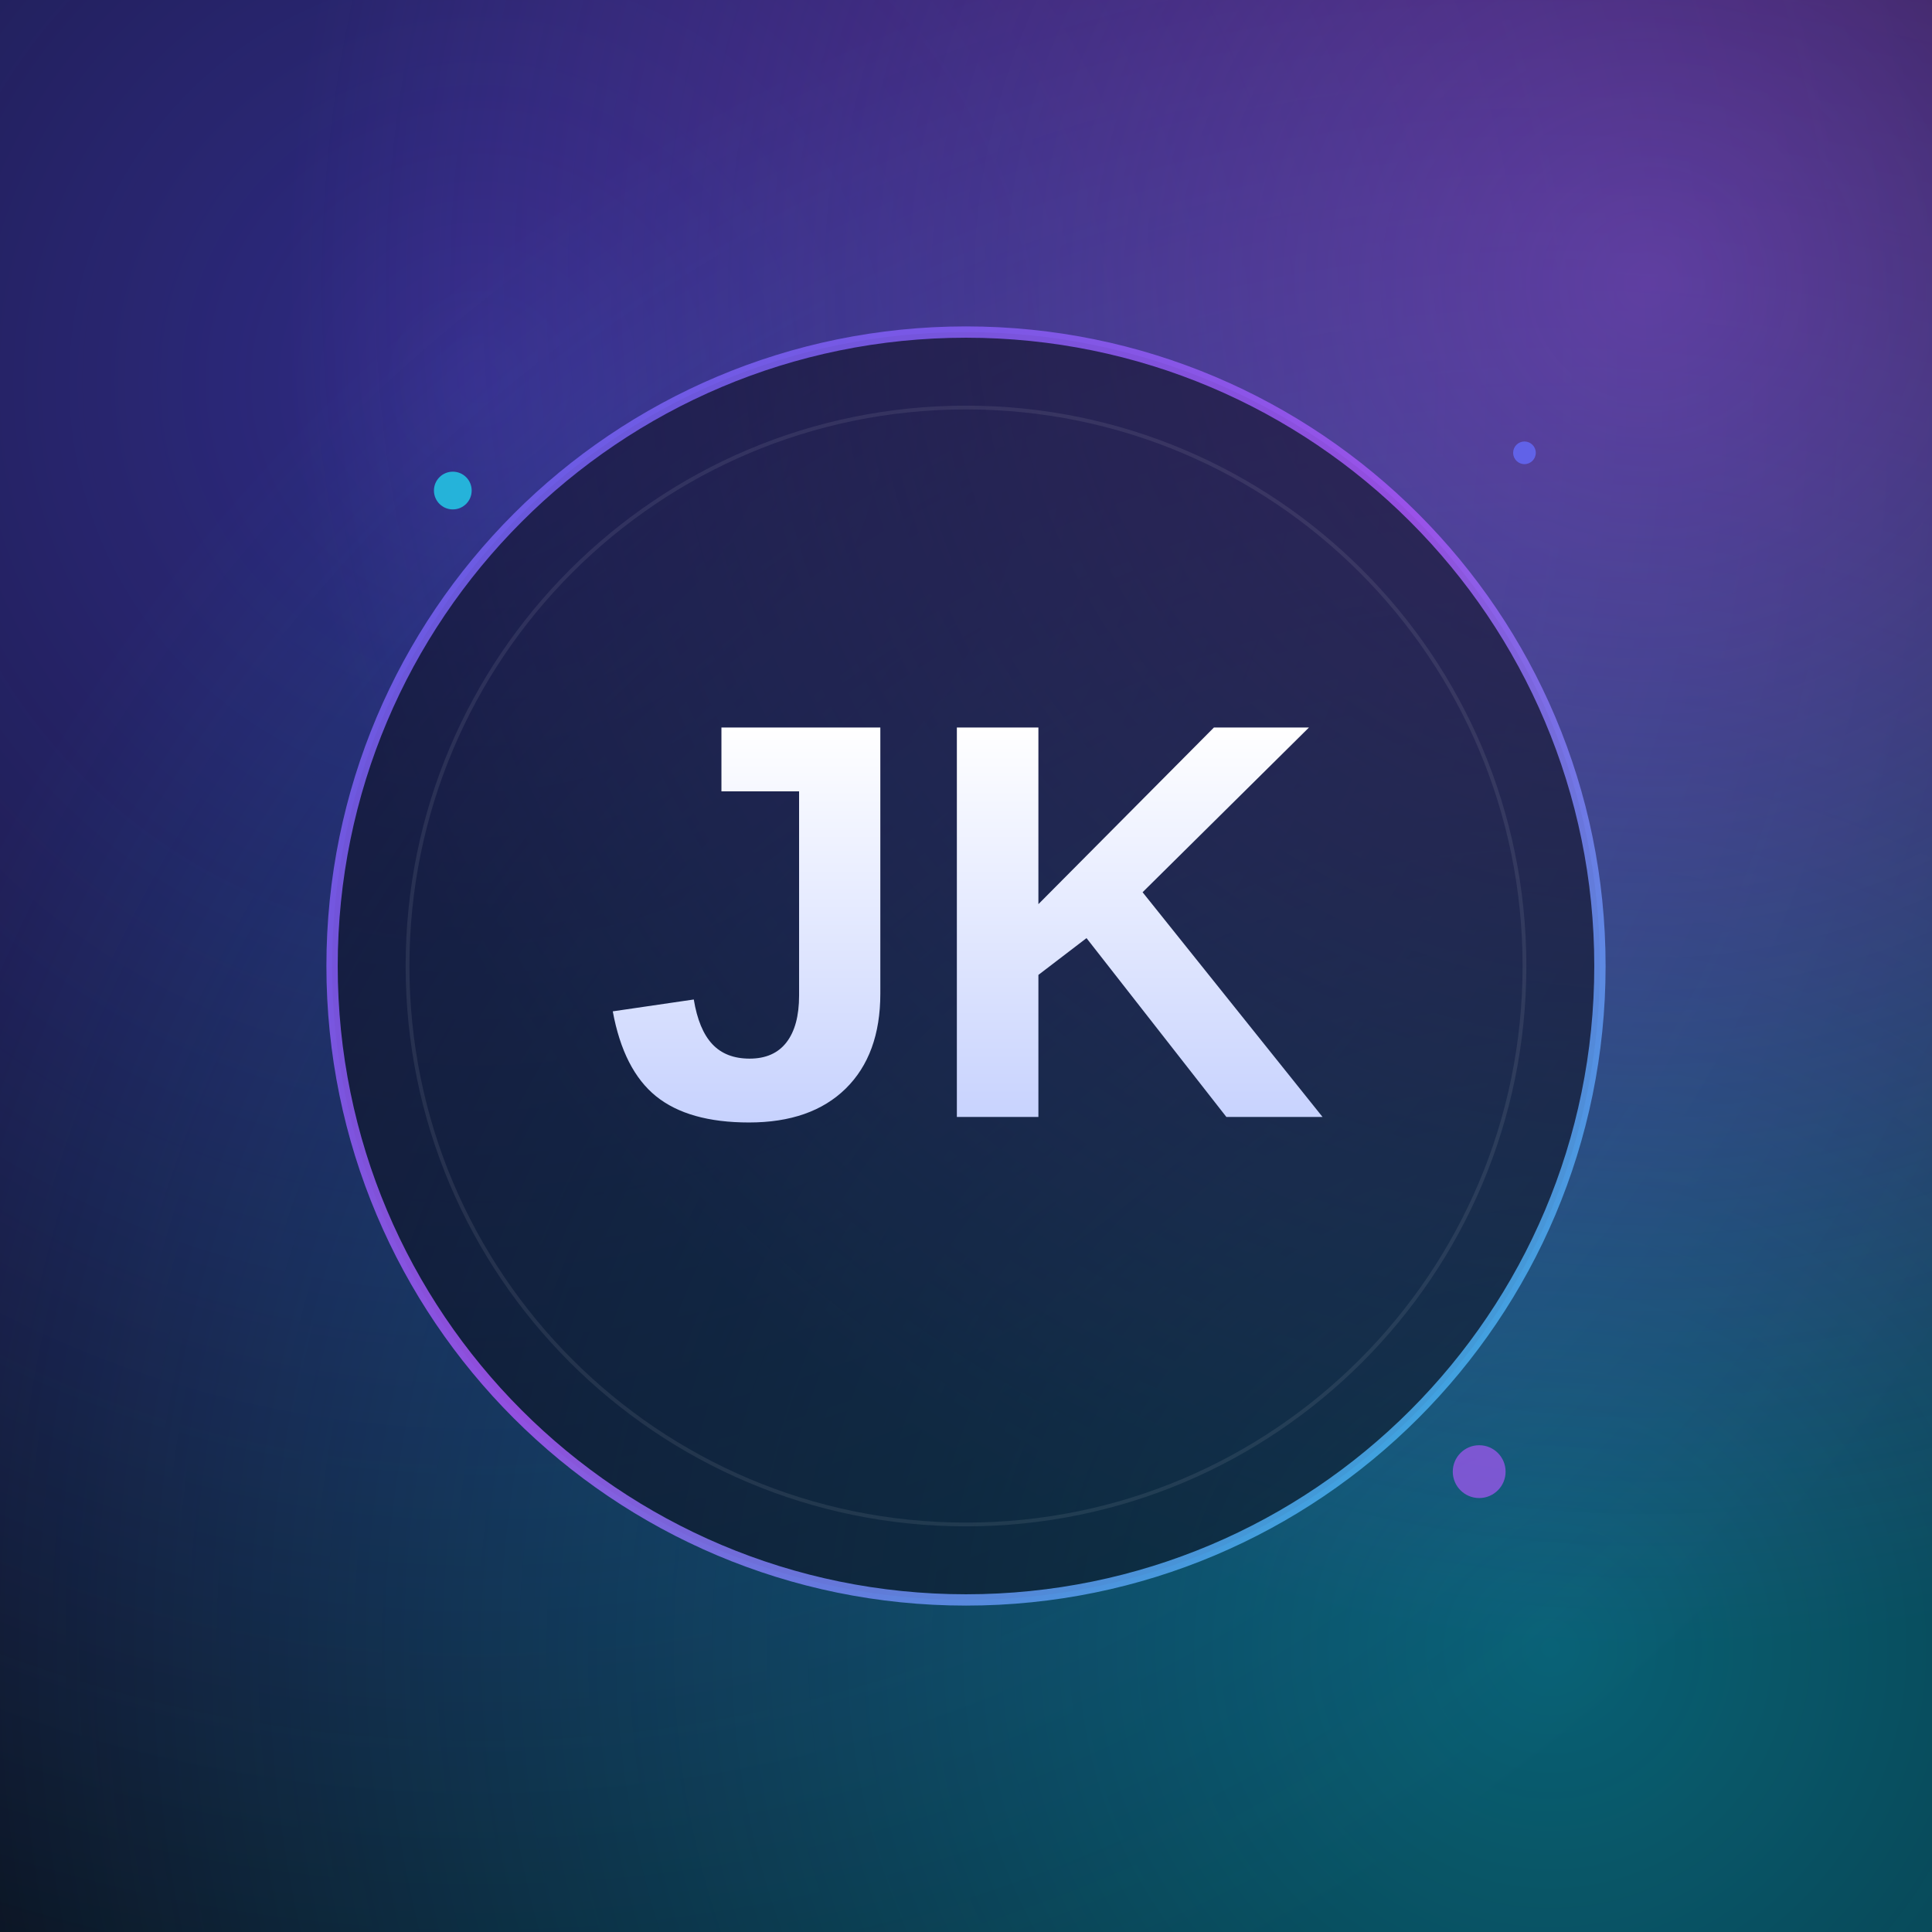
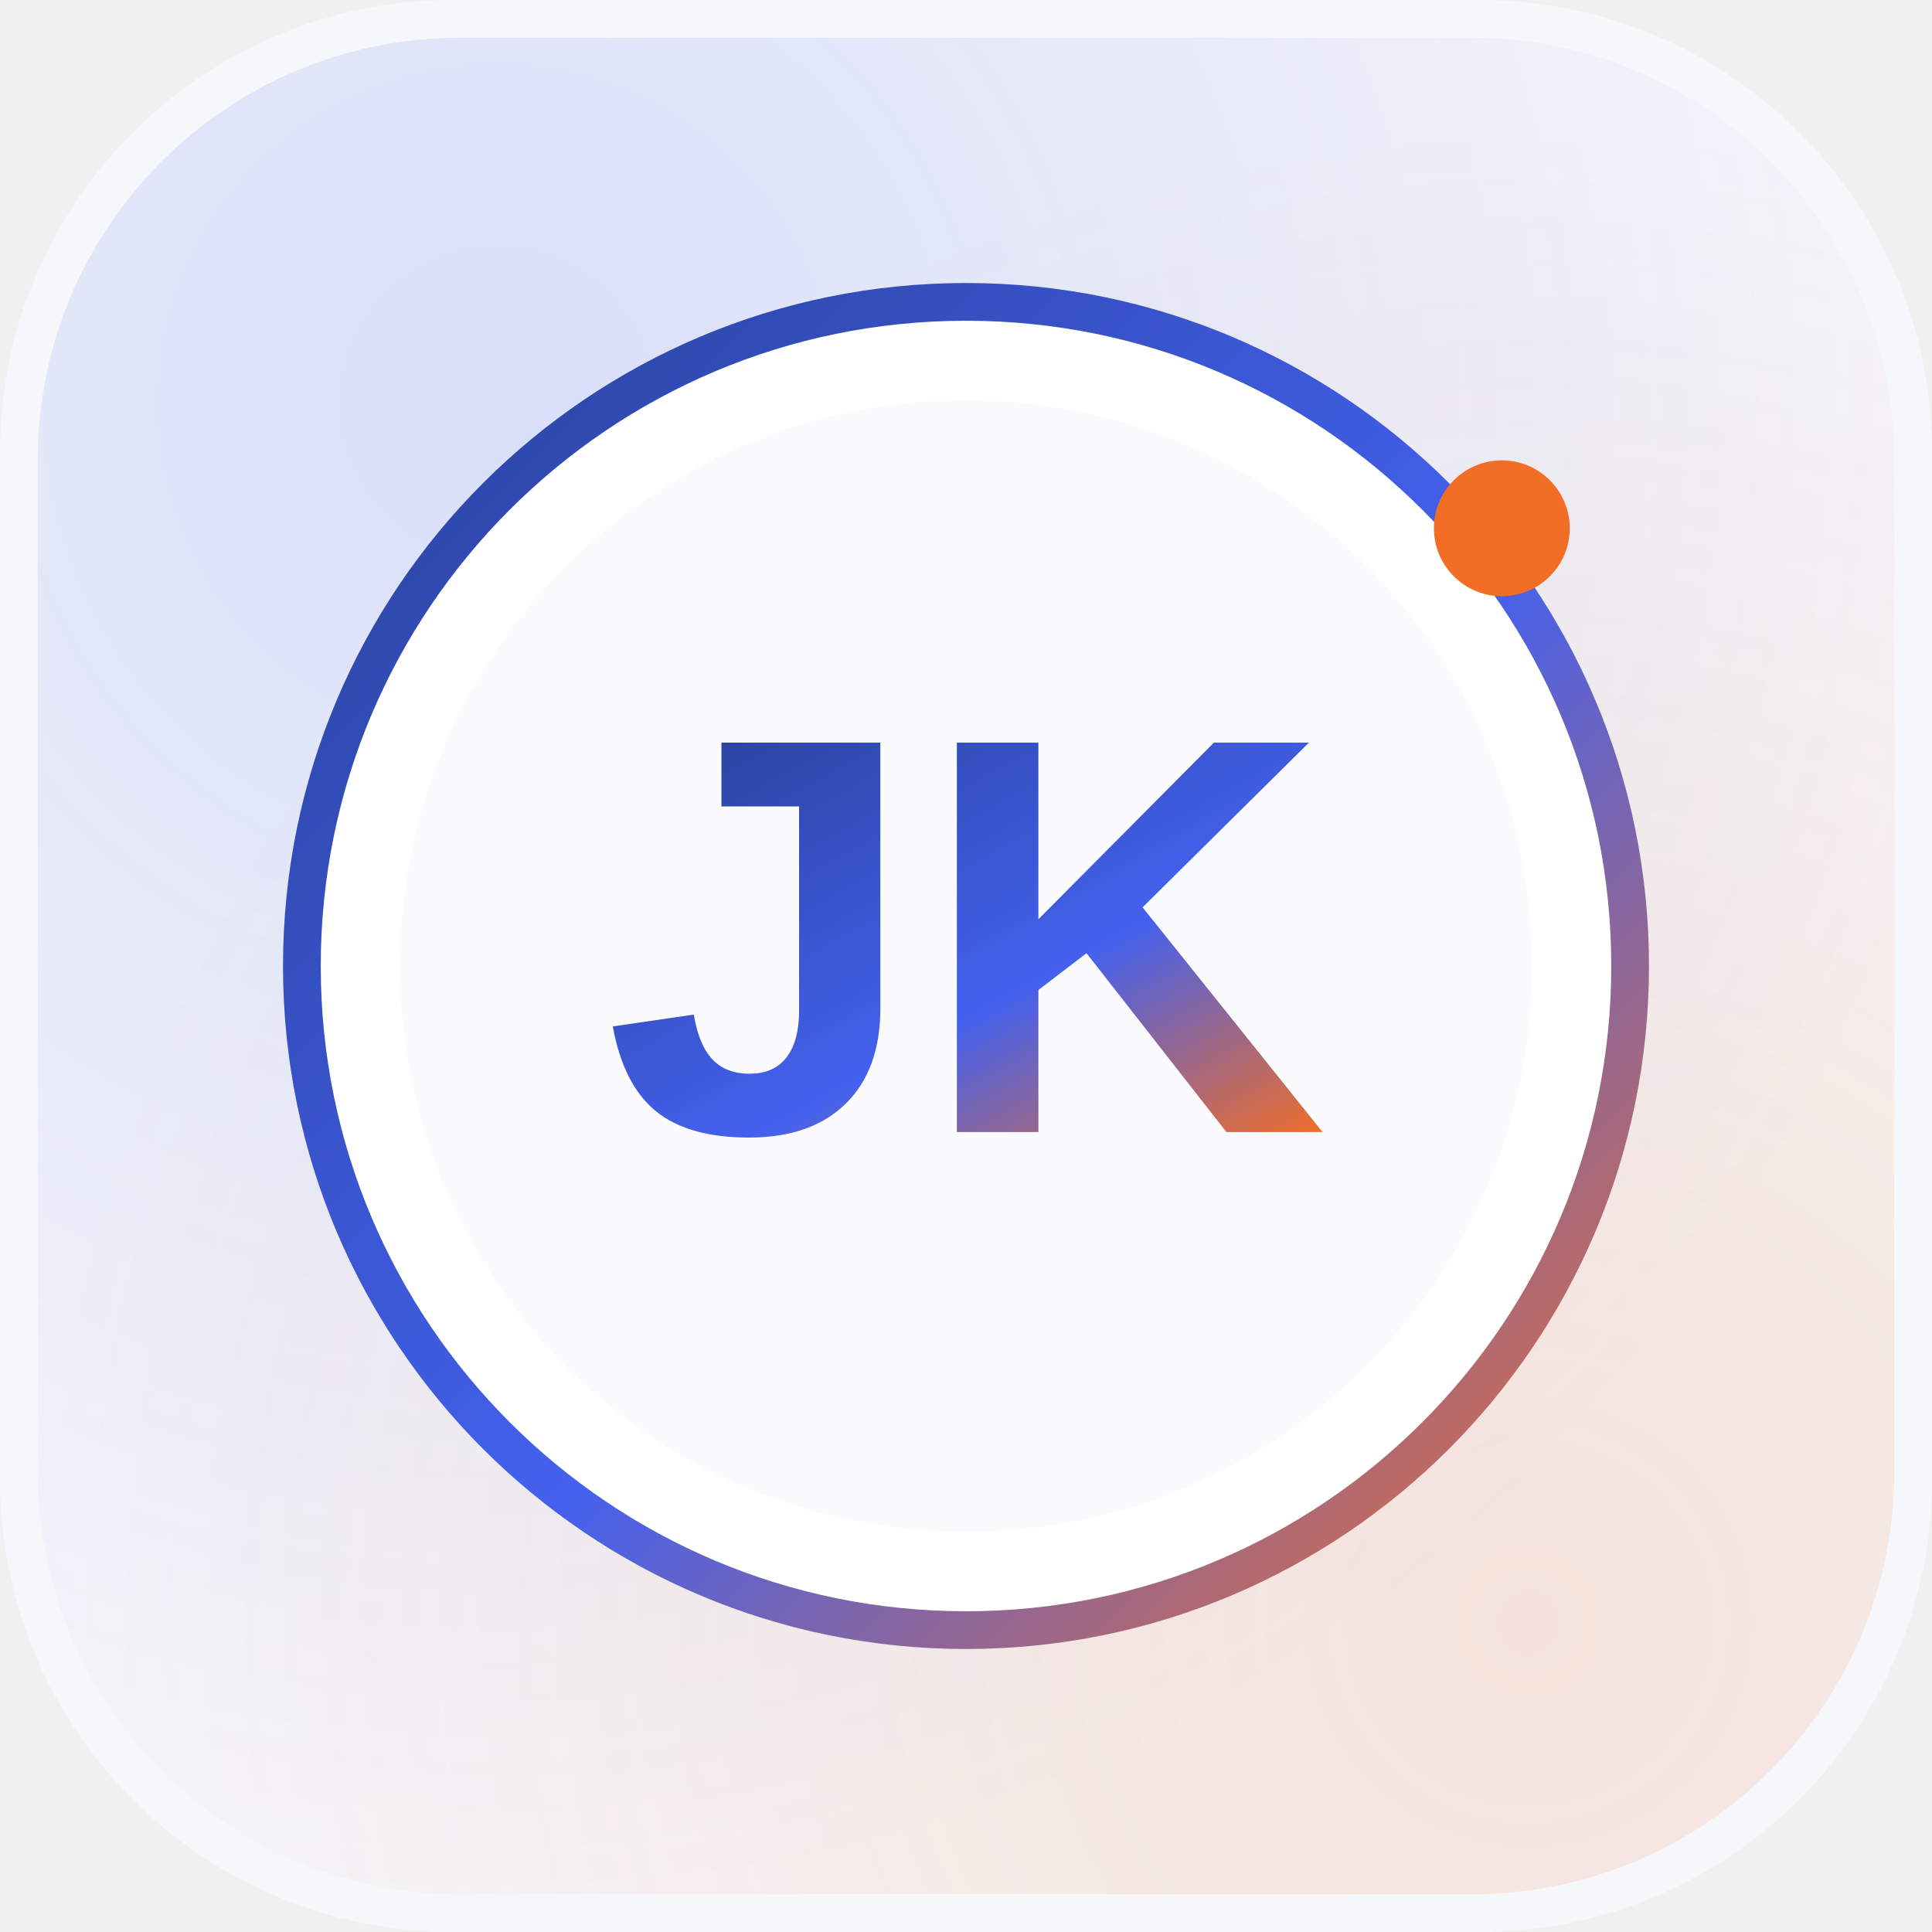
- <svg xmlns="http://www.w3.org/2000/svg" viewBox="0 0 512 512" width="512" height="512">
+ <svg xmlns="http://www.w3.org/2000/svg" viewBox="0 0 512 512">
  <defs>
-     <radialGradient id="a" cx="0.25" cy="0.2" r="0.9">
-       <stop offset="0" stop-color="#4f46e5" stop-opacity="0.55" />
-       <stop offset="1" stop-color="#4f46e5" stop-opacity="0" />
+     <linearGradient id="ring" x1="0" y1="0" x2="1" y2="1">
+       <stop offset="0" stop-color="#294199" />
+       <stop offset="0.55" stop-color="#4361ee" />
+       <stop offset="1" stop-color="#f26e26" />
+     </linearGradient>
+     <linearGradient id="logo" x1="0" y1="0" x2="1" y2="1">
+       <stop offset="0" stop-color="#294199" />
+       <stop offset="0.6" stop-color="#4361ee" />
+       <stop offset="1" stop-color="#f26e26" />
+     </linearGradient>
+     <radialGradient id="blob1" cx="0.25" cy="0.2" r="0.8">
+       <stop offset="0" stop-color="#4361ee" stop-opacity="0.16" />
+       <stop offset="1" stop-color="#4361ee" stop-opacity="0" />
    </radialGradient>
-     <radialGradient id="b" cx="0.8" cy="0.85" r="0.9">
-       <stop offset="0" stop-color="#06b6d4" stop-opacity="0.5" />
-       <stop offset="1" stop-color="#06b6d4" stop-opacity="0" />
+     <radialGradient id="blob2" cx="0.8" cy="0.85" r="0.8">
+       <stop offset="0" stop-color="#f26e26" stop-opacity="0.15" />
+       <stop offset="1" stop-color="#f26e26" stop-opacity="0" />
    </radialGradient>
-     <radialGradient id="c" cx="0.85" cy="0.15" r="0.7">
-       <stop offset="0" stop-color="#a855f7" stop-opacity="0.5" />
-       <stop offset="1" stop-color="#a855f7" stop-opacity="0" />
-     </radialGradient>
-     <linearGradient id="ring" x1="0" y1="0" x2="1" y2="1">
-       <stop offset="0" stop-color="#6366f1" />
-       <stop offset="0.5" stop-color="#a855f7" />
-       <stop offset="1" stop-color="#22d3ee" />
-     </linearGradient>
-     <linearGradient id="t" x1="0" y1="0" x2="0" y2="1">
-       <stop offset="0" stop-color="#ffffff" />
-       <stop offset="1" stop-color="#c7d2fe" />
-     </linearGradient>
  </defs>
-   <rect width="512" height="512" fill="#0a0c14" />
-   <rect width="512" height="512" fill="url(#a)" />
-   <rect width="512" height="512" fill="url(#b)" />
-   <rect width="512" height="512" fill="url(#c)" />
-   <circle cx="256" cy="256" r="168" fill="#0d1020" fill-opacity="0.55" />
-   <circle cx="256" cy="256" r="168" fill="none" stroke="url(#ring)" stroke-width="3" opacity="0.85" />
-   <circle cx="256" cy="256" r="148" fill="none" stroke="#ffffff" stroke-opacity="0.08" stroke-width="1" />
-   <circle cx="120" cy="130" r="5" fill="#22d3ee" opacity="0.8" />
-   <circle cx="392" cy="390" r="7" fill="#a855f7" opacity="0.7" />
-   <circle cx="404" cy="120" r="3" fill="#6366f1" opacity="0.9" />
-   <text x="256" y="296" font-family="Arial, Helvetica, sans-serif" font-size="150" font-weight="800" fill="url(#t)" text-anchor="middle">JK</text>
+   <rect width="512" height="512" rx="120" fill="#f6f7fb" />
+   <rect x="10" y="10" width="492" height="492" rx="112" fill="url(#blob1)" />
+   <rect x="10" y="10" width="492" height="492" rx="112" fill="url(#blob2)" />
+   <circle cx="256" cy="256" r="176" fill="#ffffff" stroke="url(#ring)" stroke-width="10" />
+   <circle cx="256" cy="256" r="150" fill="#fbfbfe" />
+   <text x="256" y="300" font-family="Arial, Helvetica, sans-serif" font-size="150" font-weight="700" text-anchor="middle" fill="url(#logo)">JK</text>
+   <circle cx="398" cy="140" r="18" fill="#f26e26" />
</svg>
